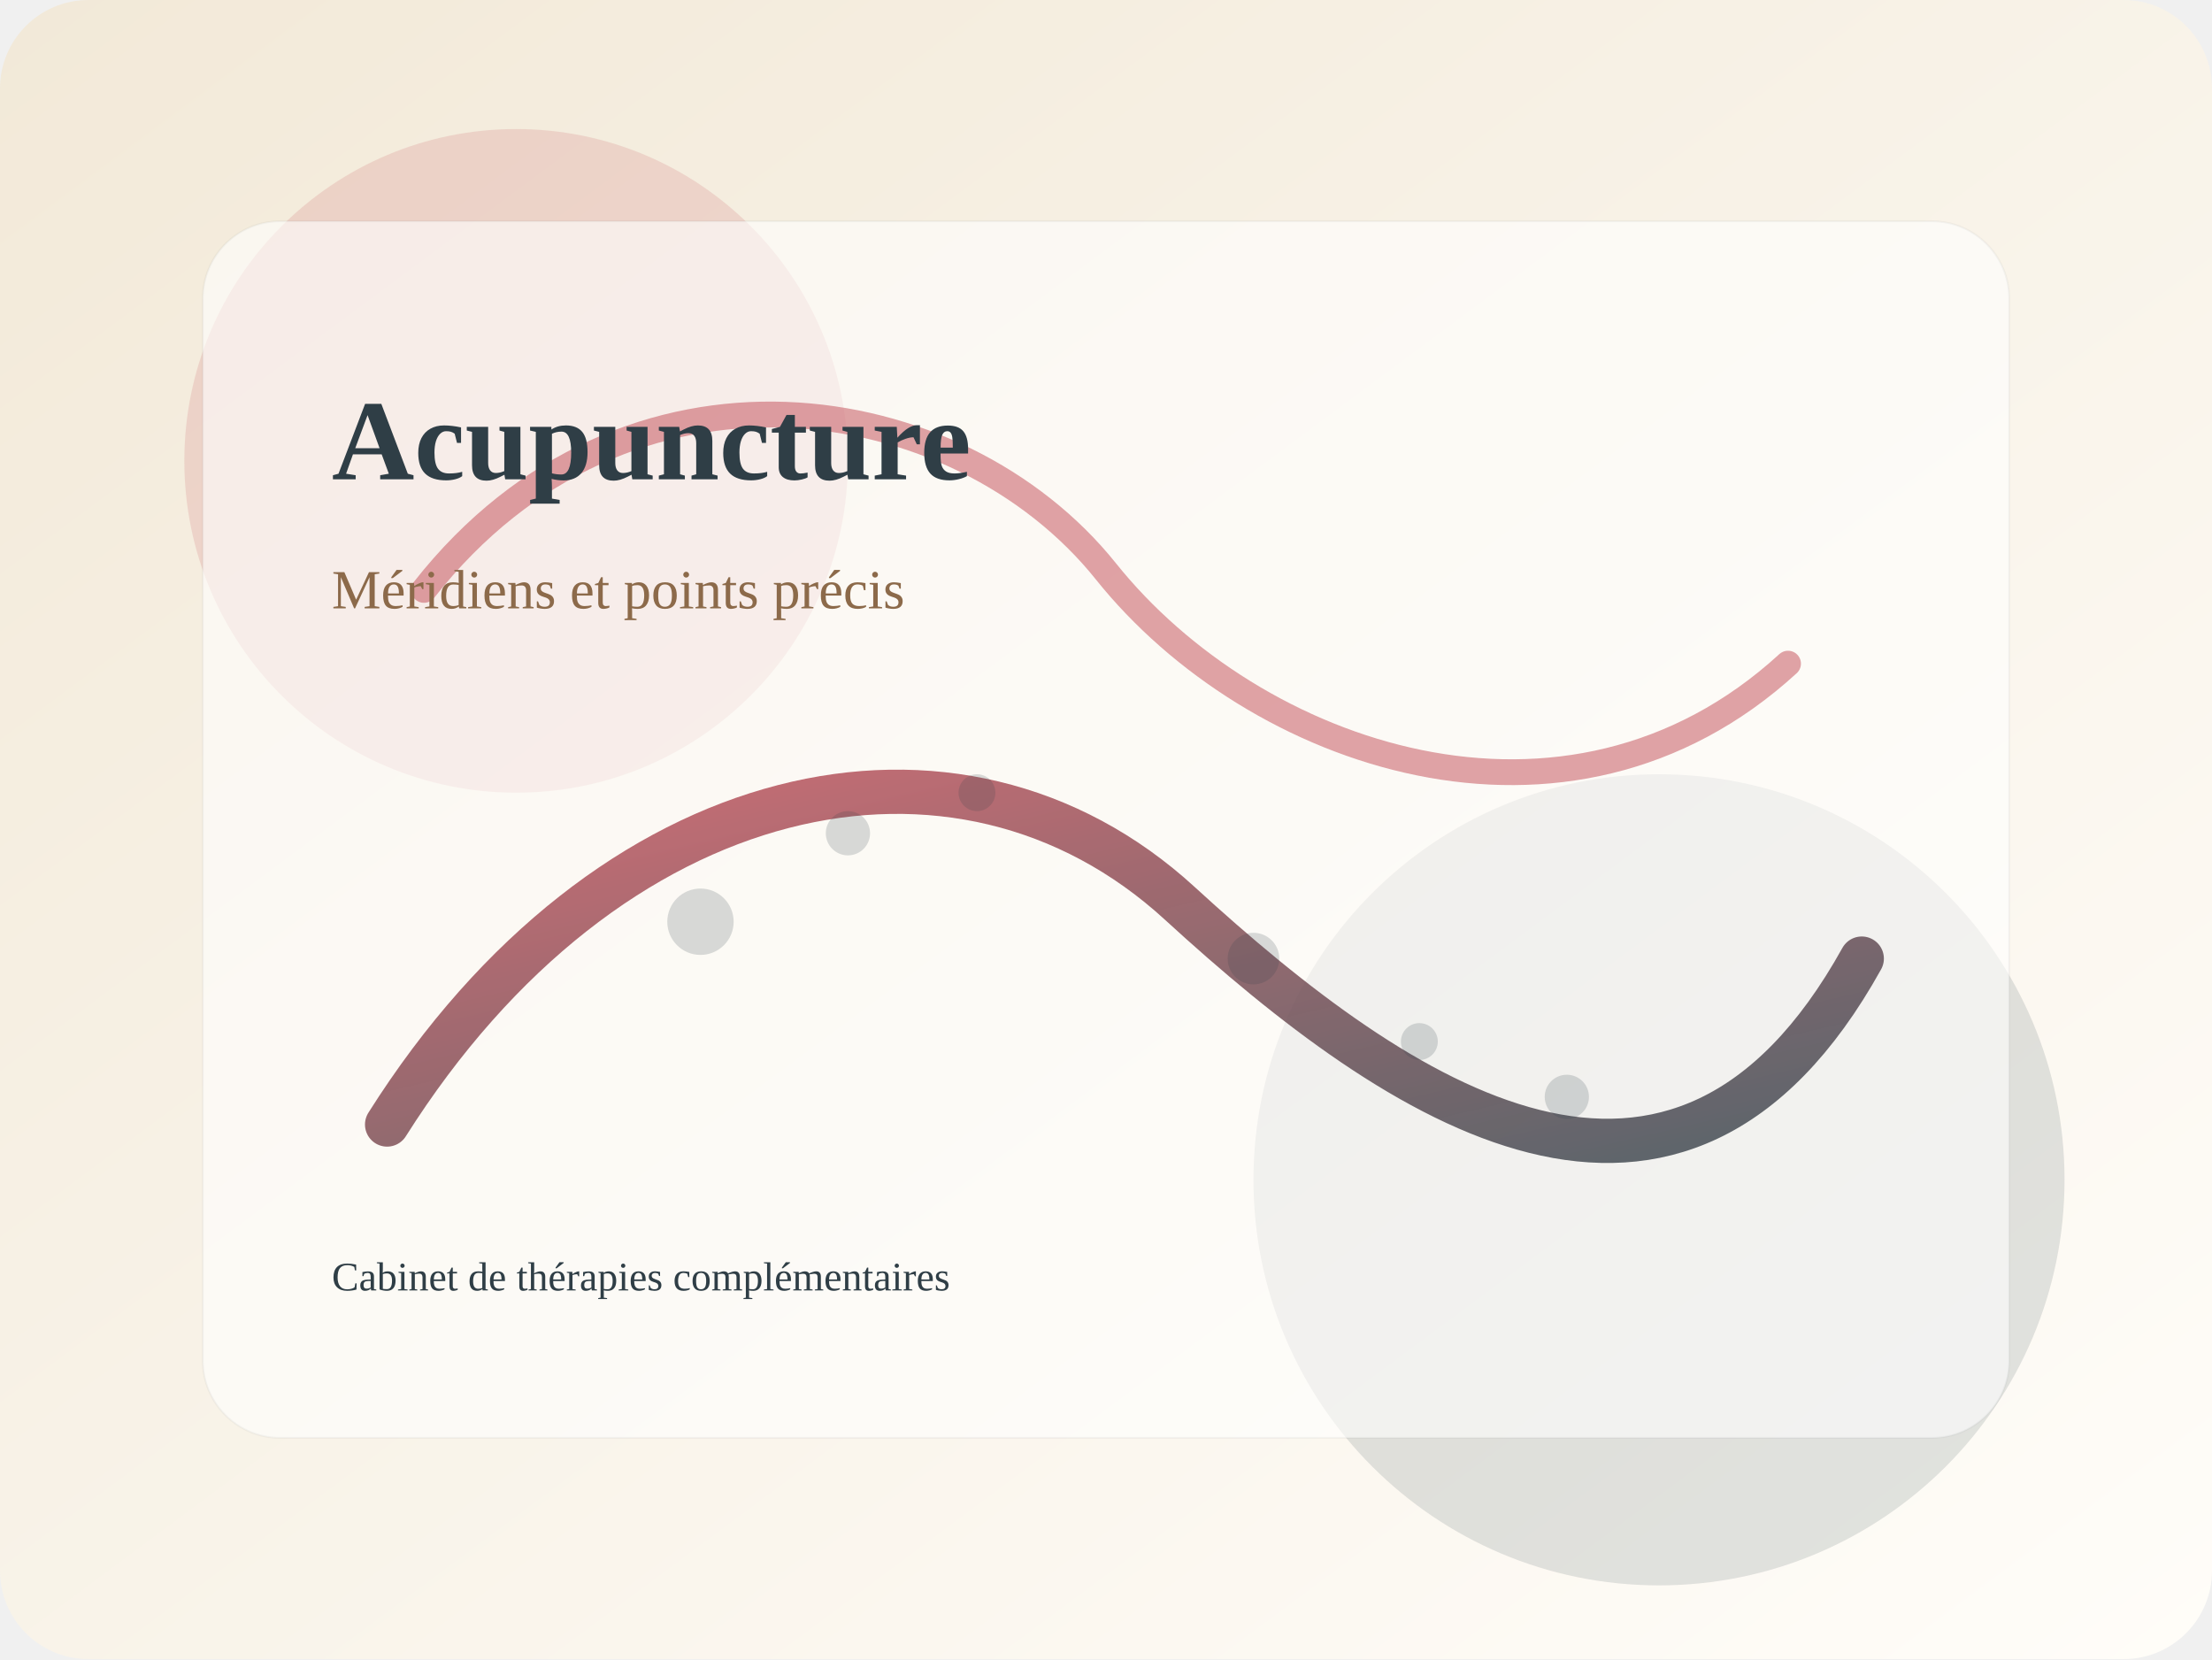
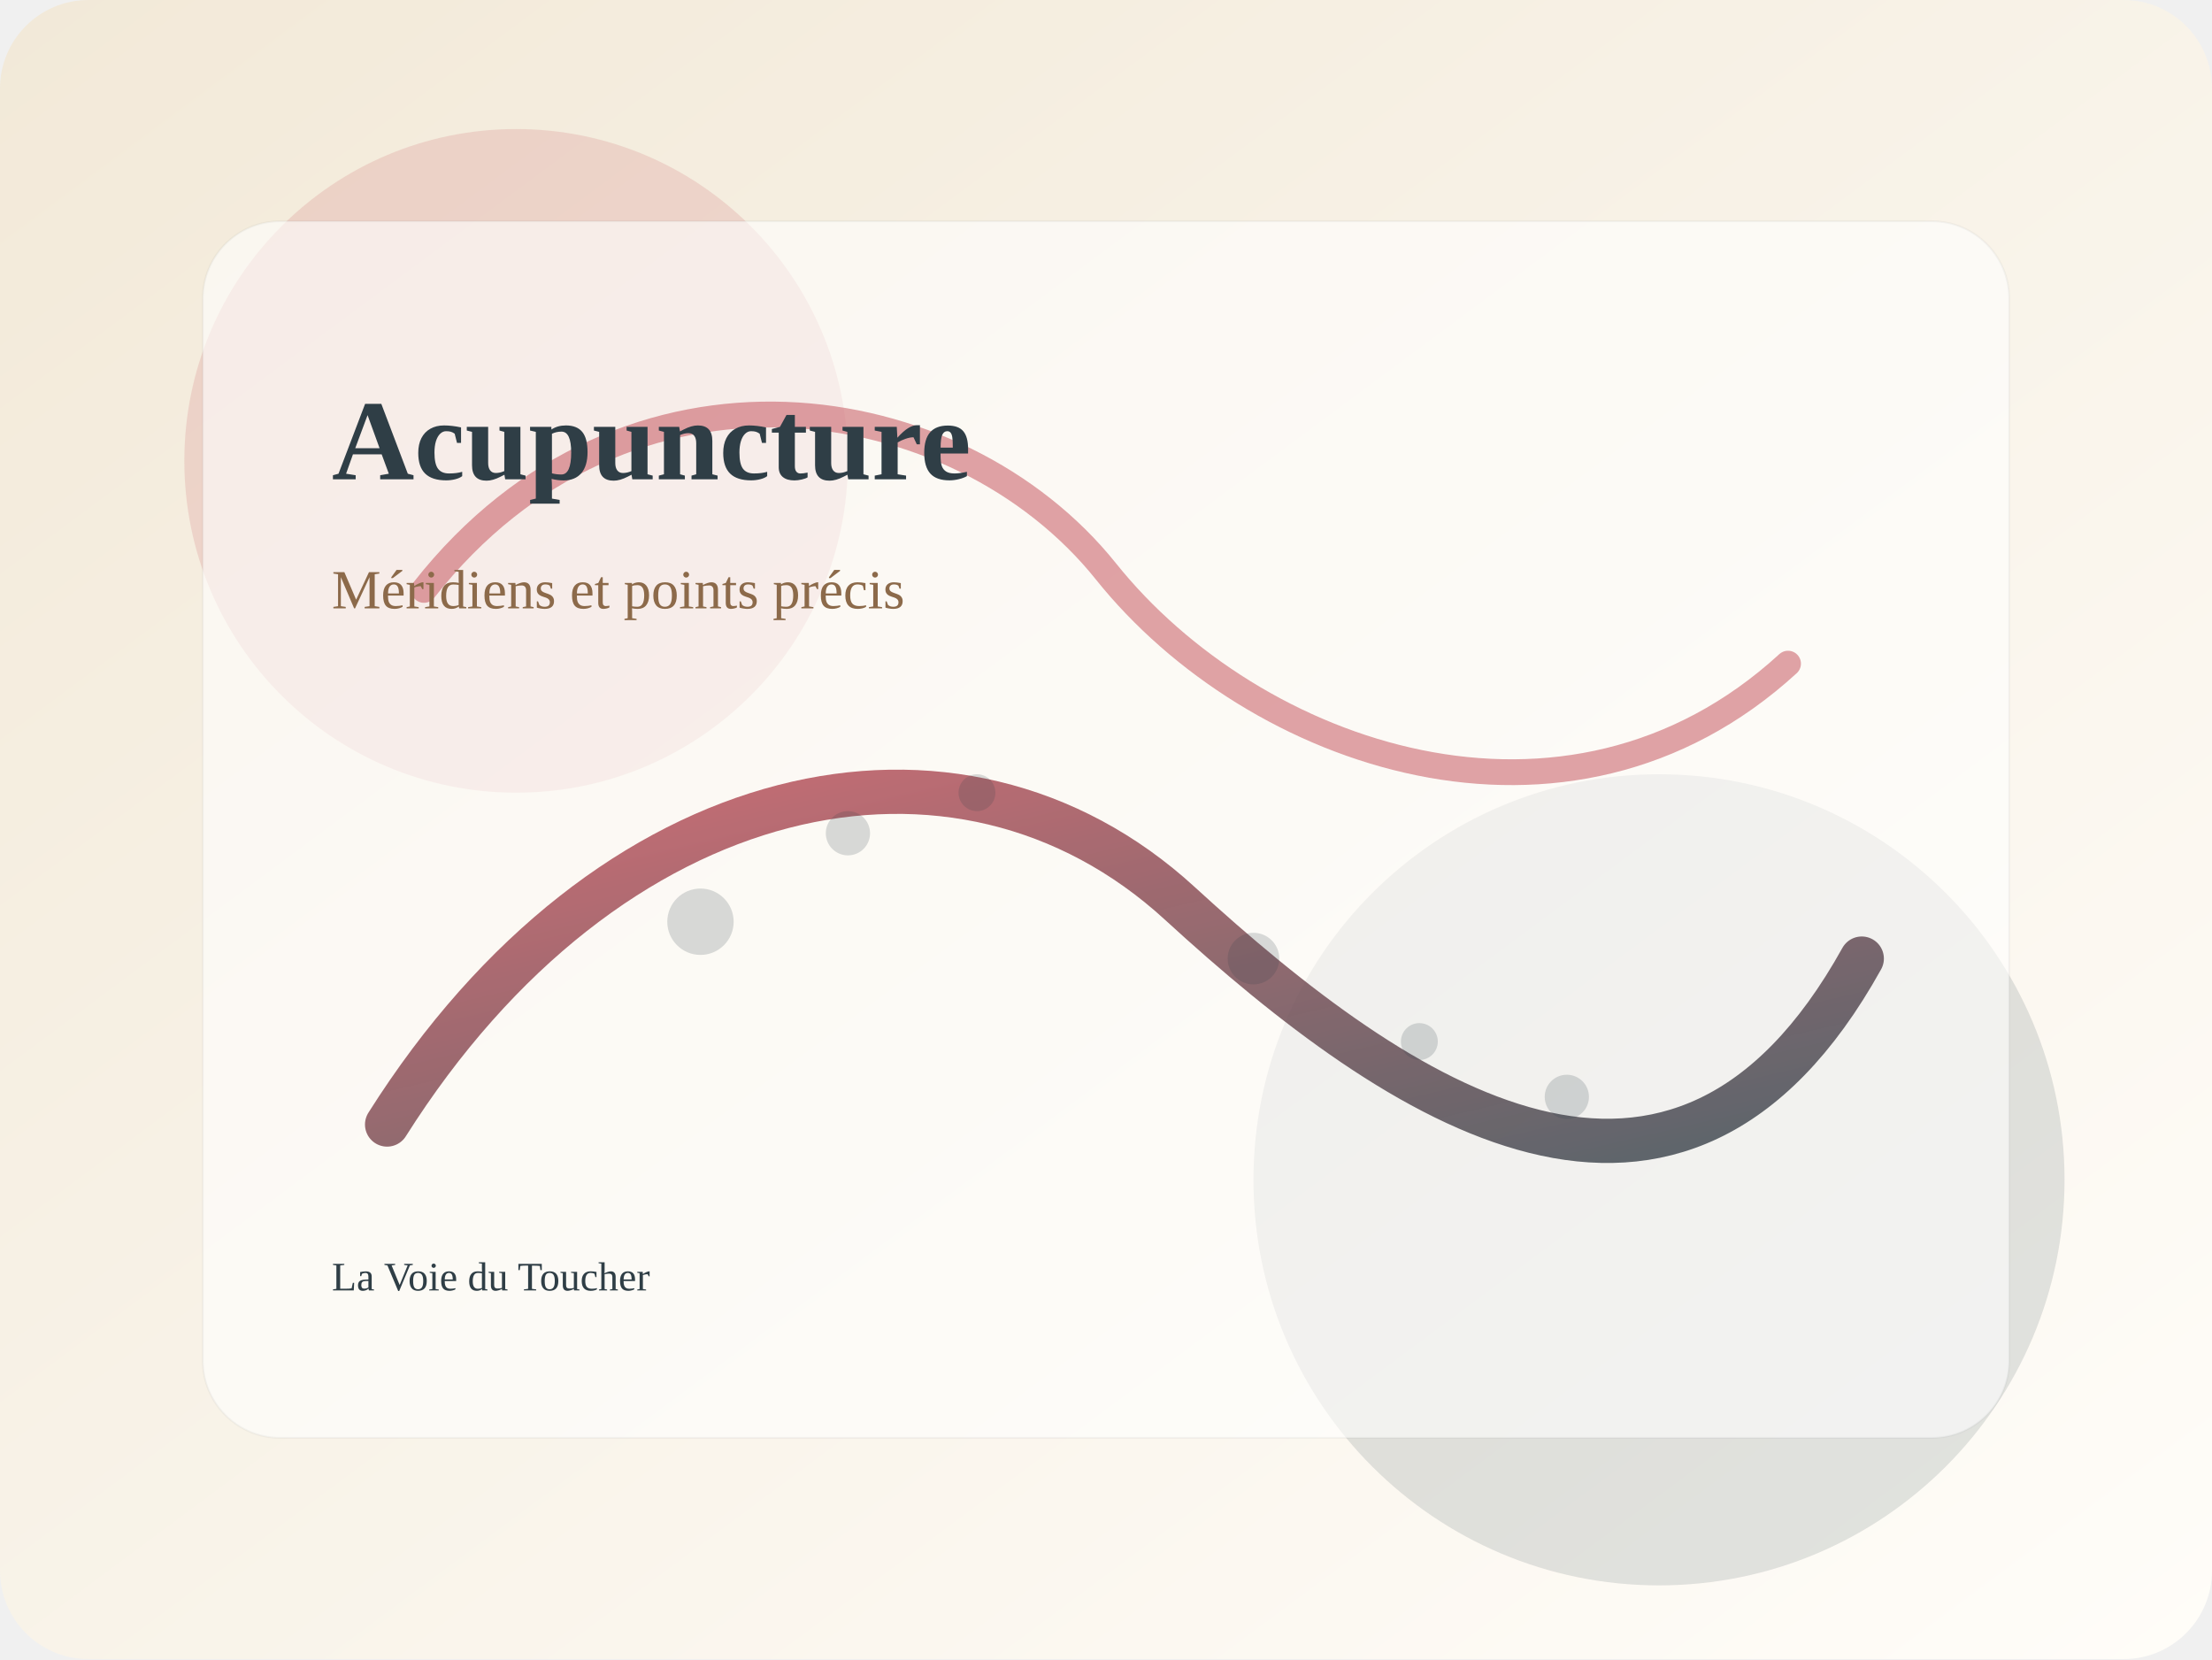
<svg xmlns="http://www.w3.org/2000/svg" viewBox="0 0 1200 900" role="img" aria-labelledby="title desc">
  <defs>
    <linearGradient id="bg" x1="0" y1="0" x2="1" y2="1">
      <stop offset="0%" stop-color="#F2E9D8" />
      <stop offset="100%" stop-color="#FFFDF9" />
    </linearGradient>
    <linearGradient id="accent" x1="0" y1="0" x2="1" y2="1">
      <stop offset="0%" stop-color="#C14953" stop-opacity="0.94" />
      <stop offset="100%" stop-color="#2F3E46" stop-opacity="0.92" />
    </linearGradient>
  </defs>
  <rect width="1200" height="900" rx="48" fill="url(#bg)" />
  <circle cx="280" cy="250" r="180" fill="#C14953" opacity="0.16" />
  <circle cx="900" cy="640" r="220" fill="#2F3E46" opacity="0.14" />
  <rect x="110" y="120" width="980" height="660" rx="42" fill="white" opacity="0.58" stroke="rgba(47,62,70,0.08)" />
  <path d="M210 610 C330 420, 520 380, 640 490 S910 700, 1010 520" fill="none" stroke="url(#accent)" stroke-width="24" stroke-linecap="round" opacity="0.85" />
  <path d="M230 320 C340 180, 520 210, 600 310 S850 470, 970 360" fill="none" stroke="#C14953" stroke-width="14" stroke-linecap="round" opacity="0.5" />
  <g fill="#2F3E46" opacity="0.18">
    <circle cx="380" cy="500" r="18" />
    <circle cx="460" cy="452" r="12" />
    <circle cx="530" cy="430" r="10" />
    <circle cx="680" cy="520" r="14" />
    <circle cx="770" cy="565" r="10" />
    <circle cx="850" cy="595" r="12" />
  </g>
  <text x="180" y="260" fill="#2F3E46" font-size="62" font-family="Georgia, 'Times New Roman', serif" font-weight="700">Acupuncture</text>
  <text x="180" y="330" fill="#8C6A4A" font-size="30" font-family="Georgia, 'Times New Roman', serif">Méridiens et points précis</text>
-   <text x="180" y="700" fill="#2F3E46" font-size="22" font-family="Georgia, 'Times New Roman', serif">Cabinet de thérapies complémentaires</text>
+   <text x="180" y="700" fill="#2F3E46" font-size="22" font-family="Georgia, 'Times New Roman', serif">La Voie du Toucher</text>
</svg>
